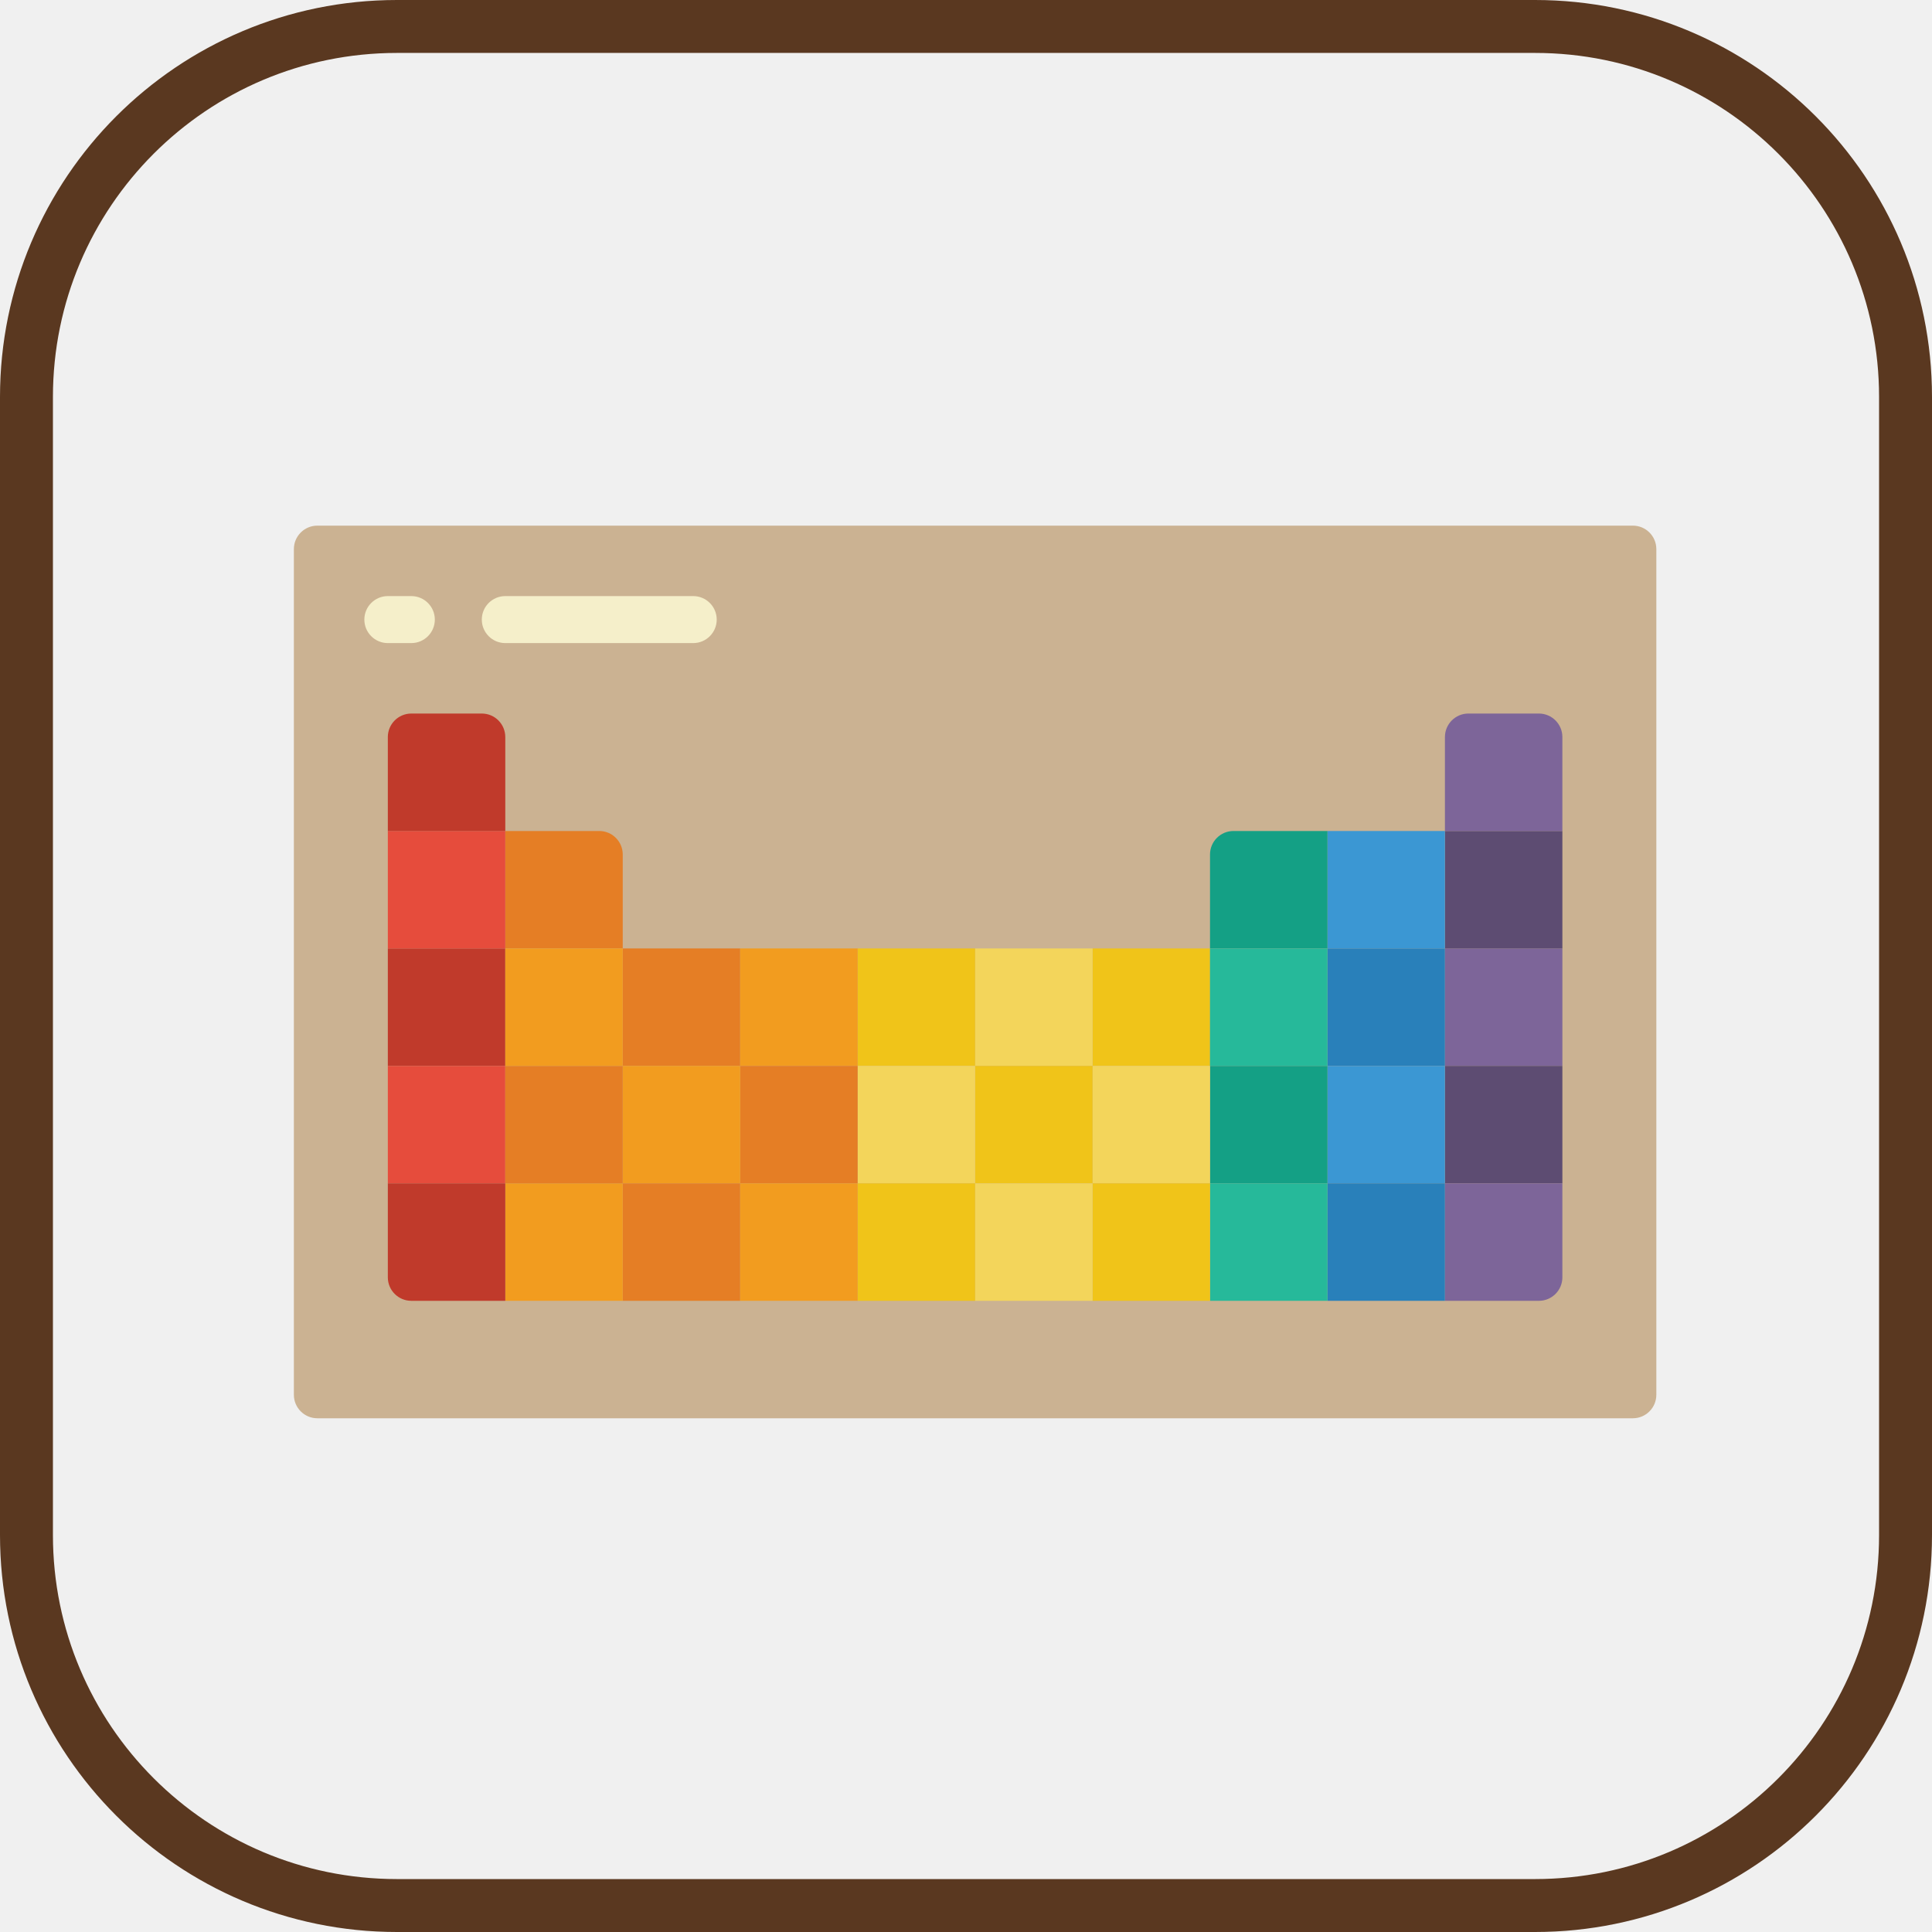
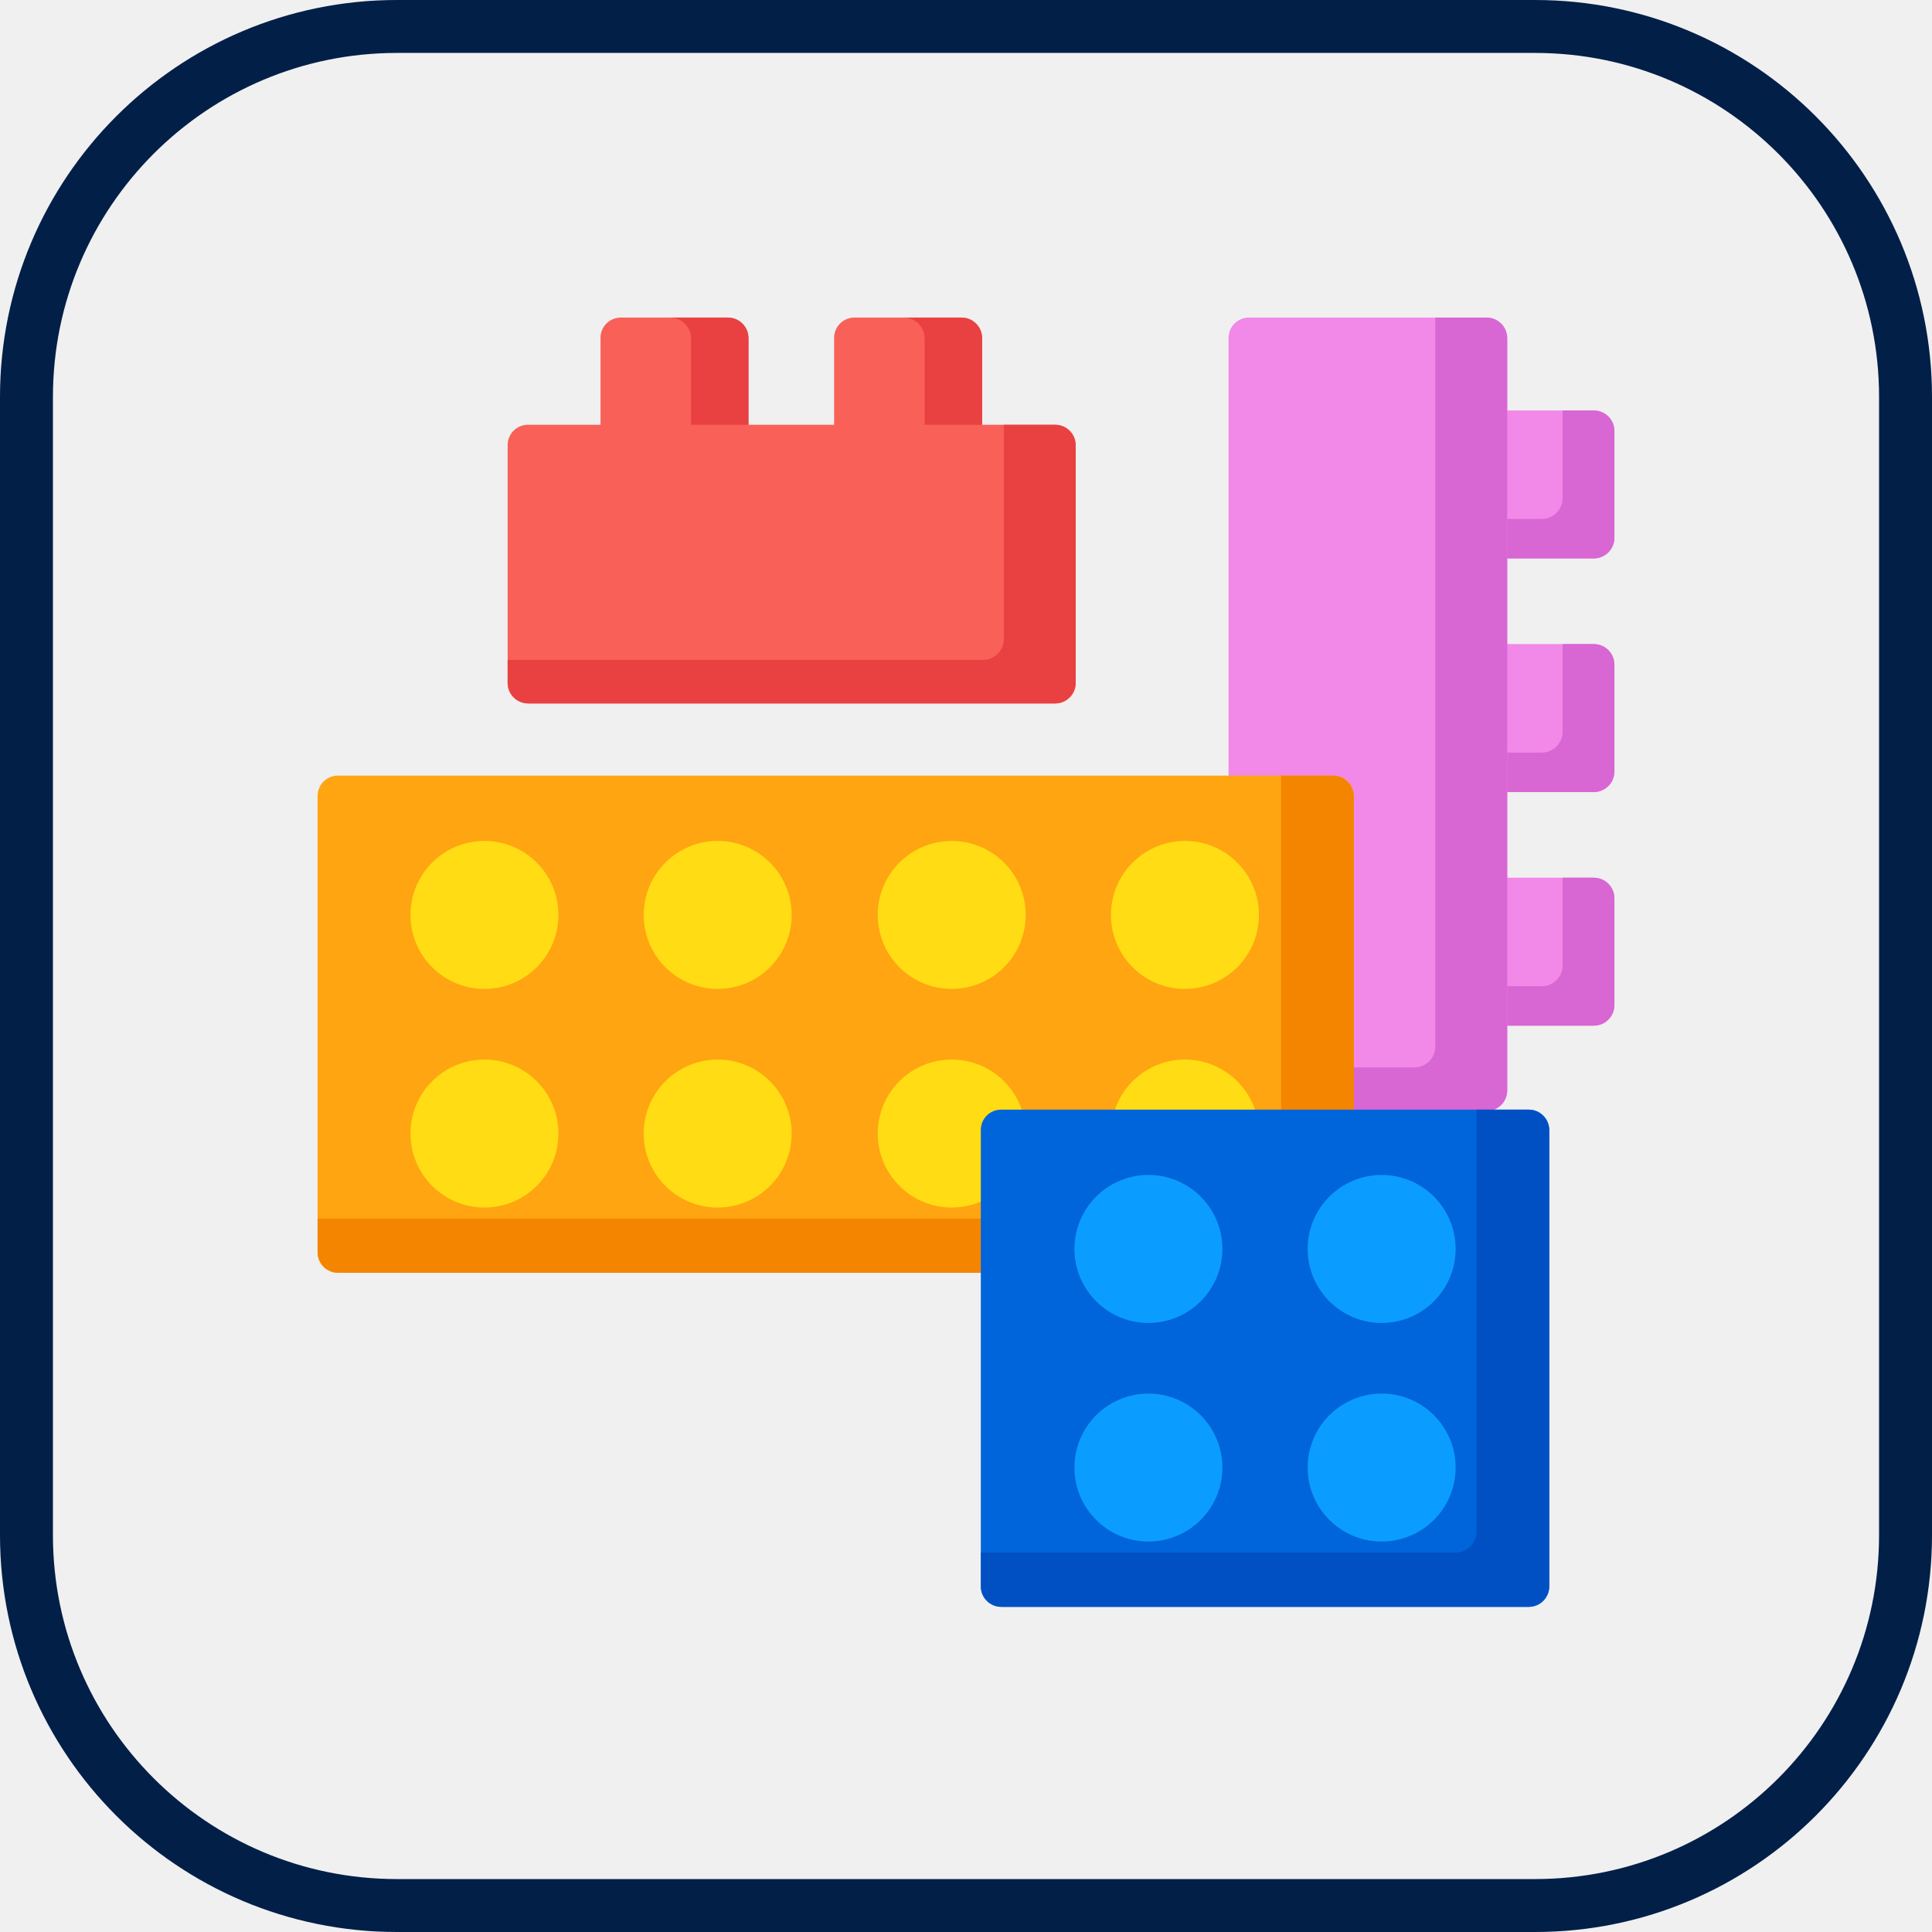
<svg xmlns="http://www.w3.org/2000/svg" xmlns:xlink="http://www.w3.org/1999/xlink" width="73px" height="73px" viewBox="0 0 73 73" version="1.1">
  <defs>
    <rect id="path-1" x="0" y="0" width="69" height="69" rx="14" />
  </defs>
  <g id="web-components/custom-elements" stroke="none" stroke-width="1" fill="none" fill-rule="evenodd">
    <g id="container" transform="translate(2, 2)">
      <mask id="mask-2" fill="white">
        <use xlink:href="#path-1" />
      </mask>
-       <rect stroke="#5A3820" stroke-width="2" x="-1" y="-1" width="71" height="71" rx="14" />
-       <g id="periodic-table" mask="url(#mask-2)" fill-rule="nonzero">
-         <g transform="translate(9, 17)">
-           <path d="M32.945,0.861 L50.696,0.861 C51.187,0.861 51.584,1.258 51.584,1.748 L51.584,33.701 C51.584,34.192 51.187,34.589 50.696,34.589 L0.992,34.589 C0.501,34.589 0.104,34.192 0.104,33.701 L0.104,1.748 C0.104,1.258 0.501,0.861 0.992,0.861 L32.945,0.861 Z" id="Shape" fill="#CBB292" />
-           <polygon id="Rectangle-path" fill="#7D6599" points="43.596 16.837 48.034 16.837 48.034 21.275 43.596 21.275" />
-           <polygon id="Rectangle-path" fill="#2980BA" points="39.158 16.837 43.596 16.837 43.596 21.275 39.158 21.275" />
-           <polygon id="Rectangle-path" fill="#F0C419" points="30.282 16.837 34.72 16.837 34.72 21.275 30.282 21.275" />
-           <polygon id="Rectangle-path" fill="#F3D55B" points="25.844 16.837 30.282 16.837 30.282 21.275 25.844 21.275" />
-           <polygon id="Rectangle-path" fill="#F0C419" points="21.406 16.837 25.844 16.837 25.844 21.275 21.406 21.275" />
-           <polygon id="Rectangle-path" fill="#E57E25" points="12.53 16.837 16.968 16.837 16.968 21.275 12.53 21.275" />
-           <polygon id="Rectangle-path" fill="#C03A2B" points="3.654 16.837 8.092 16.837 8.092 21.275 3.654 21.275" />
-           <polygon id="Rectangle-path" fill="#F29C1F" points="16.968 16.837 21.406 16.837 21.406 21.275 16.968 21.275" />
-           <polygon id="Rectangle-path" fill="#5D4C72" points="43.596 21.275 48.034 21.275 48.034 25.713 43.596 25.713" />
-           <polygon id="Rectangle-path" fill="#3B97D3" points="39.158 21.275 43.596 21.275 43.596 25.713 39.158 25.713" />
-           <polygon id="Rectangle-path" fill="#14A085" points="34.72 21.275 39.158 21.275 39.158 25.713 34.72 25.713" />
-           <polygon id="Rectangle-path" fill="#F3D55B" points="30.282 21.275 34.72 21.275 34.72 25.713 30.282 25.713" />
-           <polygon id="Rectangle-path" fill="#F0C419" points="25.844 21.275 30.282 21.275 30.282 25.713 25.844 25.713" />
-           <polygon id="Rectangle-path" fill="#F3D55B" points="21.406 21.275 25.844 21.275 25.844 25.713 21.406 25.713" />
-           <polygon id="Rectangle-path" fill="#E57E25" points="16.968 21.275 21.406 21.275 21.406 25.713 16.968 25.713" />
-           <polygon id="Rectangle-path" fill="#F29C1F" points="12.53 21.275 16.968 21.275 16.968 25.713 12.53 25.713" />
-           <polygon id="Rectangle-path" fill="#E64C3C" points="3.654 21.275 8.092 21.275 8.092 25.713 3.654 25.713" />
-           <path d="M48.034,25.713 L48.034,29.263 C48.034,29.754 47.636,30.151 47.146,30.151 L43.596,30.151 L43.596,25.713 L48.034,25.713 Z" id="Shape" fill="#7D6599" />
-           <polygon id="Rectangle-path" fill="#2980BA" points="39.158 25.713 43.596 25.713 43.596 30.151 39.158 30.151" />
-           <polygon id="Rectangle-path" fill="#26B99A" points="34.72 25.713 39.158 25.713 39.158 30.151 34.72 30.151" />
-           <polygon id="Rectangle-path" fill="#F0C419" points="30.282 25.713 34.72 25.713 34.72 30.151 30.282 30.151" />
-           <polygon id="Rectangle-path" fill="#F3D55B" points="25.844 25.713 30.282 25.713 30.282 30.151 25.844 30.151" />
-           <polygon id="Rectangle-path" fill="#F0C419" points="21.406 25.713 25.844 25.713 25.844 30.151 21.406 30.151" />
-           <polygon id="Rectangle-path" fill="#E57E25" points="12.53 25.713 16.968 25.713 16.968 30.151 12.53 30.151" />
-           <polygon id="Rectangle-path" fill="#F29C1F" points="8.092 25.713 12.53 25.713 12.53 30.151 8.092 30.151" />
-           <path d="M8.092,25.713 L8.092,30.151 L4.542,30.151 C4.052,30.151 3.654,29.754 3.654,29.263 L3.654,25.713 L8.092,25.713 Z" id="Shape" fill="#C03A2B" />
-           <polygon id="Rectangle-path" fill="#F29C1F" points="16.968 25.713 21.406 25.713 21.406 30.151 16.968 30.151" />
-           <path d="M12.53,13.287 L12.53,16.837 L8.092,16.837 L8.092,12.399 L11.643,12.399 C12.133,12.399 12.53,12.797 12.53,13.287 Z" id="Shape" fill="#E57E25" />
-           <polygon id="Rectangle-path" fill="#E64C3C" points="3.654 12.399 8.092 12.399 8.092 16.837 3.654 16.837" />
-           <polygon id="Rectangle-path" fill="#5D4C72" points="43.596 12.399 48.034 12.399 48.034 16.837 43.596 16.837" />
-           <polygon id="Rectangle-path" fill="#3B97D3" points="39.158 12.399 43.596 12.399 43.596 16.837 39.158 16.837" />
-           <path d="M39.158,12.399 L39.158,16.837 L34.72,16.837 L34.72,13.287 C34.72,12.797 35.117,12.399 35.607,12.399 L39.158,12.399 Z" id="Shape" fill="#14A085" />
-           <path d="M48.034,8.849 L48.034,12.399 L43.596,12.399 L43.596,8.849 C43.596,8.359 43.993,7.961 44.483,7.961 L47.146,7.961 C47.636,7.961 48.034,8.359 48.034,8.849 Z" id="Shape" fill="#7D6599" />
-           <path d="M8.092,8.849 L8.092,12.399 L3.654,12.399 L3.654,8.849 C3.654,8.359 4.052,7.961 4.542,7.961 L7.205,7.961 C7.695,7.961 8.092,8.359 8.092,8.849 Z" id="Shape" fill="#C03A2B" />
-           <polygon id="Rectangle-path" fill="#E57E25" points="8.092 21.275 12.53 21.275 12.53 25.713 8.092 25.713" />
-           <polygon id="Rectangle-path" fill="#F29C1F" points="8.092 16.837 12.53 16.837 12.53 21.275 8.092 21.275" />
-           <polygon id="Rectangle-path" fill="#26B99A" points="34.72 16.837 39.158 16.837 39.158 21.275 34.72 21.275" />
-           <path d="M4.542,5.299 L3.654,5.299 C3.164,5.299 2.767,4.901 2.767,4.411 C2.767,3.921 3.164,3.523 3.654,3.523 L4.542,3.523 C5.032,3.523 5.43,3.921 5.43,4.411 C5.43,4.901 5.032,5.299 4.542,5.299 Z" id="Shape" fill="#F5EFCA" />
-           <path d="M15.193,5.299 L8.092,5.299 C7.602,5.299 7.205,4.901 7.205,4.411 C7.205,3.921 7.602,3.523 8.092,3.523 L15.193,3.523 C15.683,3.523 16.081,3.921 16.081,4.411 C16.081,4.901 15.683,5.299 15.193,5.299 Z" id="Shape" fill="#F5EFCA" />
+       <rect stroke="#021F48" stroke-width="2" x="-1" y="-1" width="71" height="71" rx="14" />
+       <g id="blocks" mask="url(#mask-2)">
+         <g transform="translate(10, 10)">
+           <path d="M49,8.335 L49,4.274 C49,3.852 48.657,3.509 48.234,3.509 L43.814,3.509 L43.814,9.1 L48.234,9.1 C48.657,9.1 49,8.758 49,8.335 Z" id="Shape" fill="#F288E8" fill-rule="nonzero" />
+           <path d="M49,17.162 L49,13.102 C49,12.679 48.657,12.336 48.234,12.336 L43.814,12.336 L43.814,17.928 L48.234,17.928 C48.657,17.928 49,17.585 49,17.162 Z" id="Shape" fill="#F288E8" fill-rule="nonzero" />
+           <path d="M49,25.989 L49,21.929 C49,21.507 48.657,21.164 48.234,21.164 L43.814,21.164 L43.814,26.755 L48.234,26.755 C48.657,26.755 49,26.412 49,25.989 Z" id="Shape" fill="#F288E8" fill-rule="nonzero" />
+           <path d="M48.21,3.509 L47.044,3.509 L47.044,6.819 C47.044,7.255 46.69,7.609 46.255,7.609 L43.814,7.609 L43.814,9.1 L48.21,9.1 C48.646,9.1 49,8.747 49,8.31 L49,4.298 C49,3.862 48.646,3.509 48.21,3.509 Z" id="Shape" fill="#D866D3" fill-rule="nonzero" />
+           <path d="M48.21,12.336 L47.044,12.336 L47.044,15.647 C47.044,16.083 46.69,16.436 46.255,16.436 L43.814,16.436 L43.814,17.928 L48.21,17.928 C48.646,17.928 49,17.574 49,17.138 L49,13.126 C49,12.69 48.646,12.336 48.21,12.336 Z" id="Shape" fill="#D866D3" fill-rule="nonzero" />
+           <path d="M48.21,21.164 L47.044,21.164 L47.044,24.474 C47.044,24.91 46.69,25.264 46.255,25.264 L43.814,25.264 L43.814,26.755 L48.21,26.755 C48.646,26.755 49,26.401 49,25.965 L49,21.953 C49,21.517 48.646,21.164 48.21,21.164 Z" id="Shape" fill="#D866D3" fill-rule="nonzero" />
+           <path d="M34.421,29.212 L34.421,0.766 C34.421,0.343 34.763,0 35.186,0 L44.185,0 C44.607,0 44.95,0.343 44.95,0.766 L44.95,29.212 C44.95,29.635 44.607,29.978 44.185,29.978 L35.186,29.978 C34.763,29.978 34.421,29.635 34.421,29.212 Z" id="Shape" fill="#F288E8" fill-rule="nonzero" />
+           <path d="M15.515,0 L11.455,0 C11.032,0 10.69,0.343 10.69,0.766 L10.69,5.186 L16.281,5.186 L16.281,0.766 C16.281,0.343 15.938,0 15.515,0 Z" id="Shape" fill="#F96058" fill-rule="nonzero" />
+           <path d="M24.343,0 L20.283,0 C19.86,0 19.517,0.343 19.517,0.766 L19.517,5.186 L25.109,5.186 L25.109,0.766 C25.109,0.343 24.766,0 24.343,0 Z" id="Shape" fill="#F96058" fill-rule="nonzero" />
+           <path d="M15.492,0 L13.32,0 C13.756,0 14.11,0.354 14.11,0.79 L14.11,5.186 L16.281,5.186 L16.281,0.79 C16.281,0.353 15.928,0 15.492,0 Z" id="Shape" fill="#E94141" fill-rule="nonzero" />
+           <path d="M24.319,0 L22.148,0 C22.584,0 22.937,0.354 22.937,0.79 L22.937,5.186 L25.109,5.186 L25.109,0.79 C25.109,0.353 24.755,0 24.319,0 Z" id="Shape" fill="#E94141" fill-rule="nonzero" />
+           <path d="M27.879,14.579 L7.947,14.579 C7.524,14.579 7.181,14.236 7.181,13.813 L7.181,4.815 C7.181,4.393 7.524,4.05 7.947,4.05 L27.879,4.05 C28.302,4.05 28.645,4.393 28.645,4.815 L28.645,13.814 C28.645,14.237 28.302,14.579 27.879,14.579 Z" id="Shape" fill="#F96058" fill-rule="nonzero" />
+           <path d="M44.161,0 L42.234,0 L42.234,27.544 C42.234,27.98 41.88,28.333 41.444,28.333 L34.421,28.333 L34.421,29.188 C34.421,29.625 34.774,29.978 35.211,29.978 L44.161,29.978 C44.597,29.978 44.95,29.625 44.95,29.188 L44.95,0.79 C44.95,0.353 44.597,0 44.161,0 Z" id="Shape" fill="#D866D3" fill-rule="nonzero" />
+           <path d="M27.855,4.05 L25.929,4.05 L25.929,12.145 C25.929,12.581 25.575,12.934 25.139,12.934 L7.181,12.934 L7.181,13.789 C7.181,14.226 7.534,14.579 7.971,14.579 L27.855,14.579 C28.291,14.579 28.645,14.226 28.645,13.789 L28.645,4.839 C28.645,4.403 28.291,4.05 27.855,4.05 Z" id="Shape" fill="#E94141" fill-rule="nonzero" />
+           <path d="M38.389,36.093 L0.766,36.093 C0.343,36.093 0,35.75 0,35.328 L0,18.073 C0,17.65 0.343,17.307 0.766,17.307 L38.389,17.307 C38.812,17.307 39.155,17.65 39.155,18.073 L39.155,35.328 C39.155,35.75 38.812,36.093 38.389,36.093 Z" id="Shape" fill="#FFA511" fill-rule="nonzero" />
+           <g id="Group" stroke-width="1" fill="none" fill-rule="evenodd" transform="translate(3.445313, 19.71484)">
+             <path d="M5.655,2.855 C5.655,4.399 4.403,5.651 2.859,5.651 C1.315,5.651 0.064,4.399 0.064,2.855 C0.064,1.311 1.315,0.059 2.859,0.059 C4.403,0.059 5.655,1.311 5.655,2.855 Z" id="Shape" fill="#FFDC13" fill-rule="nonzero" />
+             <path d="M5.655,11.116 C5.655,12.66 4.403,13.912 2.859,13.912 C1.315,13.912 0.064,12.66 0.064,11.116 C0.064,9.572 1.315,8.32 2.859,8.32 C4.403,8.32 5.655,9.572 5.655,11.116 Z" id="Shape" fill="#FFDC13" fill-rule="nonzero" />
+             <path d="M14.468,2.855 C14.468,4.399 13.216,5.651 11.672,5.651 C10.128,5.651 8.876,4.399 8.876,2.855 C8.876,1.311 10.128,0.059 11.672,0.059 C13.216,0.059 14.468,1.311 14.468,2.855 Z" id="Shape" fill="#FFDC13" fill-rule="nonzero" />
+             <path d="M14.468,11.116 C14.468,12.66 13.216,13.912 11.672,13.912 C10.128,13.912 8.876,12.66 8.876,11.116 C8.876,9.572 10.128,8.32 11.672,8.32 C13.216,8.32 14.468,9.572 14.468,11.116 Z" id="Shape" fill="#FFDC13" fill-rule="nonzero" />
+             <path d="M23.31,2.855 C23.31,4.399 22.058,5.651 20.514,5.651 C18.97,5.651 17.719,4.399 17.719,2.855 C17.719,1.311 18.97,0.059 20.514,0.059 C22.058,0.059 23.31,1.311 23.31,2.855 Z" id="Shape" fill="#FFDC13" fill-rule="nonzero" />
+             <path d="M23.31,11.116 C23.31,12.66 22.058,13.912 20.514,13.912 C18.97,13.912 17.719,12.66 17.719,11.116 C17.719,9.572 18.97,8.32 20.514,8.32 C22.058,8.32 23.31,9.572 23.31,11.116 Z" id="Shape" fill="#FFDC13" fill-rule="nonzero" />
+             <path d="M32.123,2.855 C32.123,4.399 30.871,5.651 29.327,5.651 C27.783,5.651 26.531,4.399 26.531,2.855 C26.531,1.311 27.783,0.059 29.327,0.059 C30.871,0.059 32.123,1.311 32.123,2.855 Z" id="Shape" fill="#FFDC13" fill-rule="nonzero" />
+             <path d="M32.123,11.116 C32.123,12.66 30.871,13.912 29.327,13.912 C27.783,13.912 26.531,12.66 26.531,11.116 C26.531,9.572 27.783,8.32 29.327,8.32 C30.871,8.32 32.123,9.572 32.123,11.116 Z" id="Shape" fill="#FFDC13" fill-rule="nonzero" />
+           </g>
+           <path d="M38.365,17.307 L36.406,17.307 L36.406,33.252 C36.406,33.689 36.053,34.042 35.617,34.042 L5.68434189e-14,34.042 L5.68434189e-14,35.304 C5.68434189e-14,35.74 0.354,36.093 0.79,36.093 L38.365,36.093 C38.801,36.093 39.155,35.74 39.155,35.304 L39.155,18.097 C39.155,17.661 38.801,17.307 38.365,17.307 Z" id="Shape" fill="#F48500" fill-rule="nonzero" />
+           <path d="M45.773,48.714 L25.825,48.714 C25.402,48.714 25.06,48.372 25.06,47.949 L25.06,30.694 C25.06,30.271 25.402,29.928 25.825,29.928 L45.773,29.928 C46.195,29.928 46.538,30.271 46.538,30.694 L46.538,47.949 C46.538,48.372 46.195,48.714 45.773,48.714 Z" id="Shape" fill="#0064DB" fill-rule="nonzero" />
+           <path d="M45.749,29.928 L43.79,29.928 L43.79,45.873 C43.79,46.309 43.437,46.663 43.001,46.663 L25.06,46.663 L25.06,47.925 C25.06,48.361 25.413,48.714 25.849,48.714 L45.749,48.714 C46.185,48.714 46.538,48.361 46.538,47.925 L46.538,30.718 C46.538,30.282 46.185,29.928 45.749,29.928 Z" id="Shape" fill="#0050C4" fill-rule="nonzero" />
+           <path d="M34.188,35.191 C34.188,36.735 32.936,37.987 31.392,37.987 C29.849,37.987 28.597,36.735 28.597,35.191 C28.597,33.647 29.849,32.395 31.392,32.395 C32.936,32.395 34.188,33.647 34.188,35.191 Z" id="Shape" fill="#0B9CFF" fill-rule="nonzero" />
+           <path d="M34.188,43.452 C34.188,44.996 32.936,46.247 31.392,46.247 C29.849,46.247 28.597,44.996 28.597,43.452 C28.597,41.908 29.849,40.656 31.392,40.656 C32.936,40.656 34.188,41.908 34.188,43.452 Z" id="Shape" fill="#0B9CFF" fill-rule="nonzero" />
+           <path d="M43.001,35.191 C43.001,36.735 41.749,37.987 40.205,37.987 C38.661,37.987 37.409,36.735 37.409,35.191 C37.409,33.647 38.661,32.395 40.205,32.395 C41.749,32.395 43.001,33.647 43.001,35.191 Z" id="Shape" fill="#0B9CFF" fill-rule="nonzero" />
+           <path d="M43.001,43.452 C43.001,44.996 41.749,46.247 40.205,46.247 C38.661,46.247 37.409,44.996 37.409,43.452 C37.409,41.908 38.661,40.656 40.205,40.656 C41.749,40.656 43.001,41.908 43.001,43.452 Z" id="Shape" fill="#0B9CFF" fill-rule="nonzero" />
        </g>
      </g>
    </g>
  </g>
</svg>
